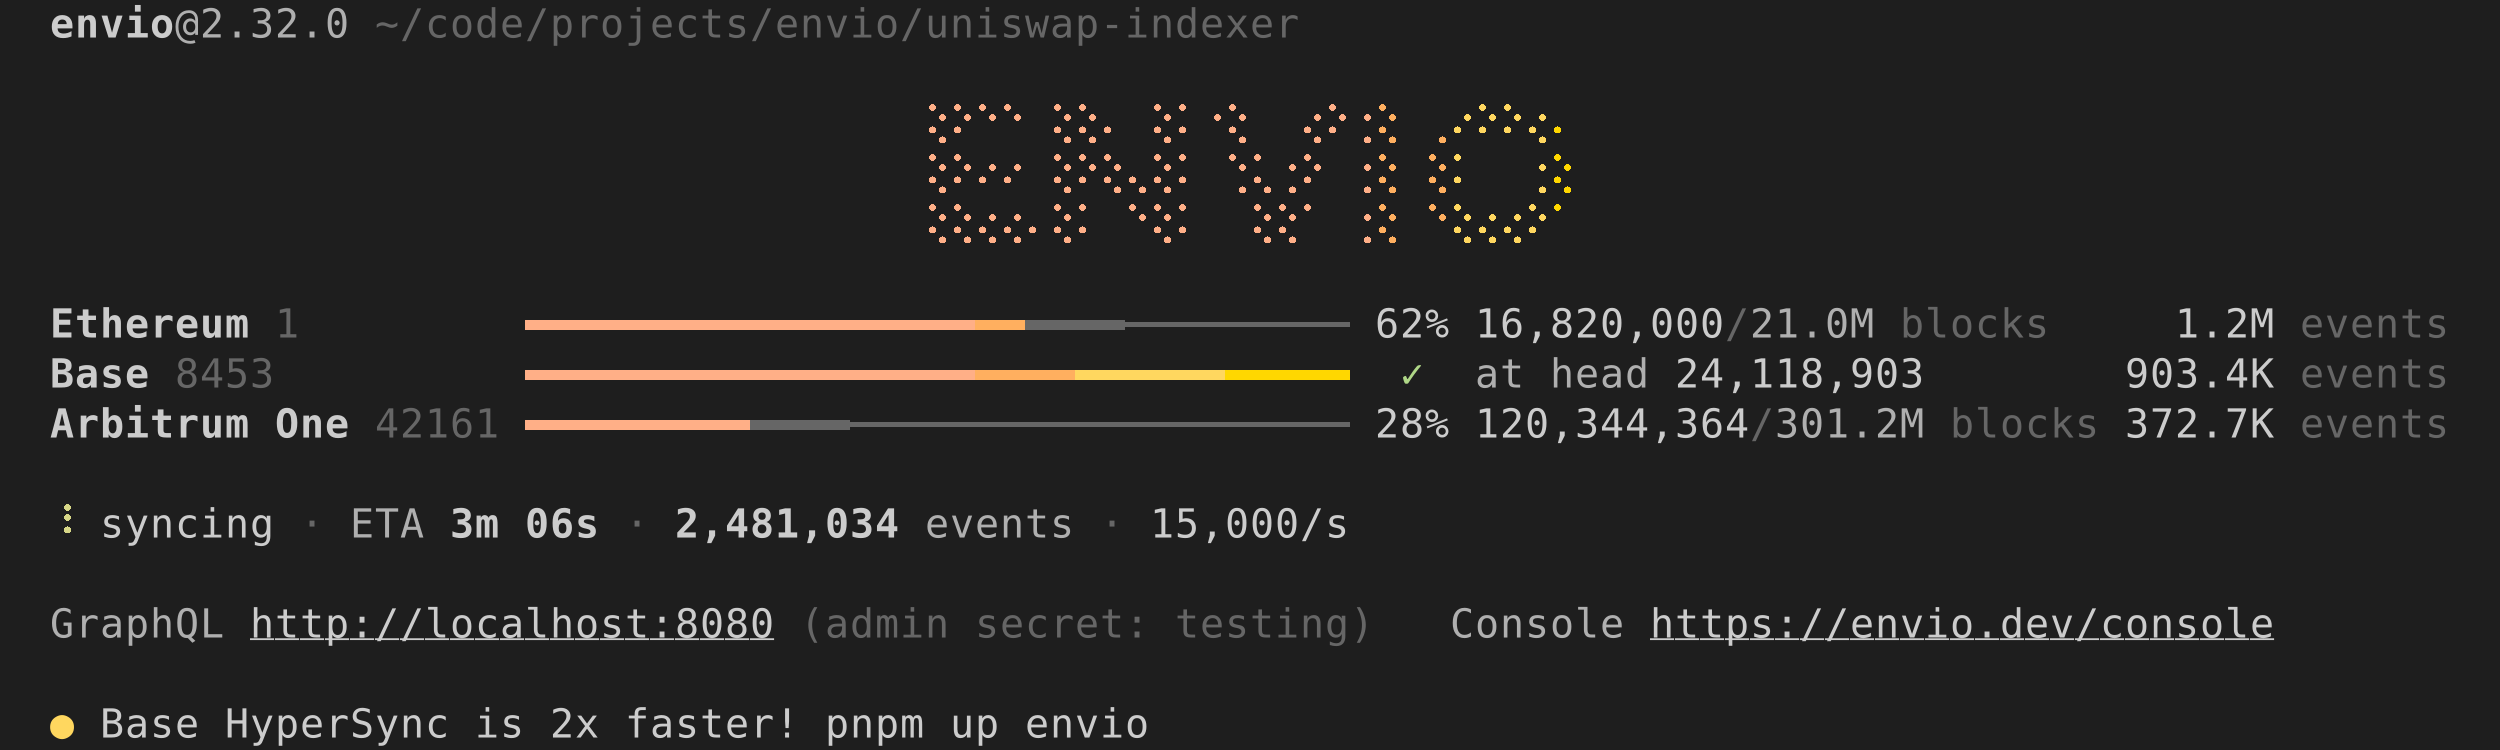
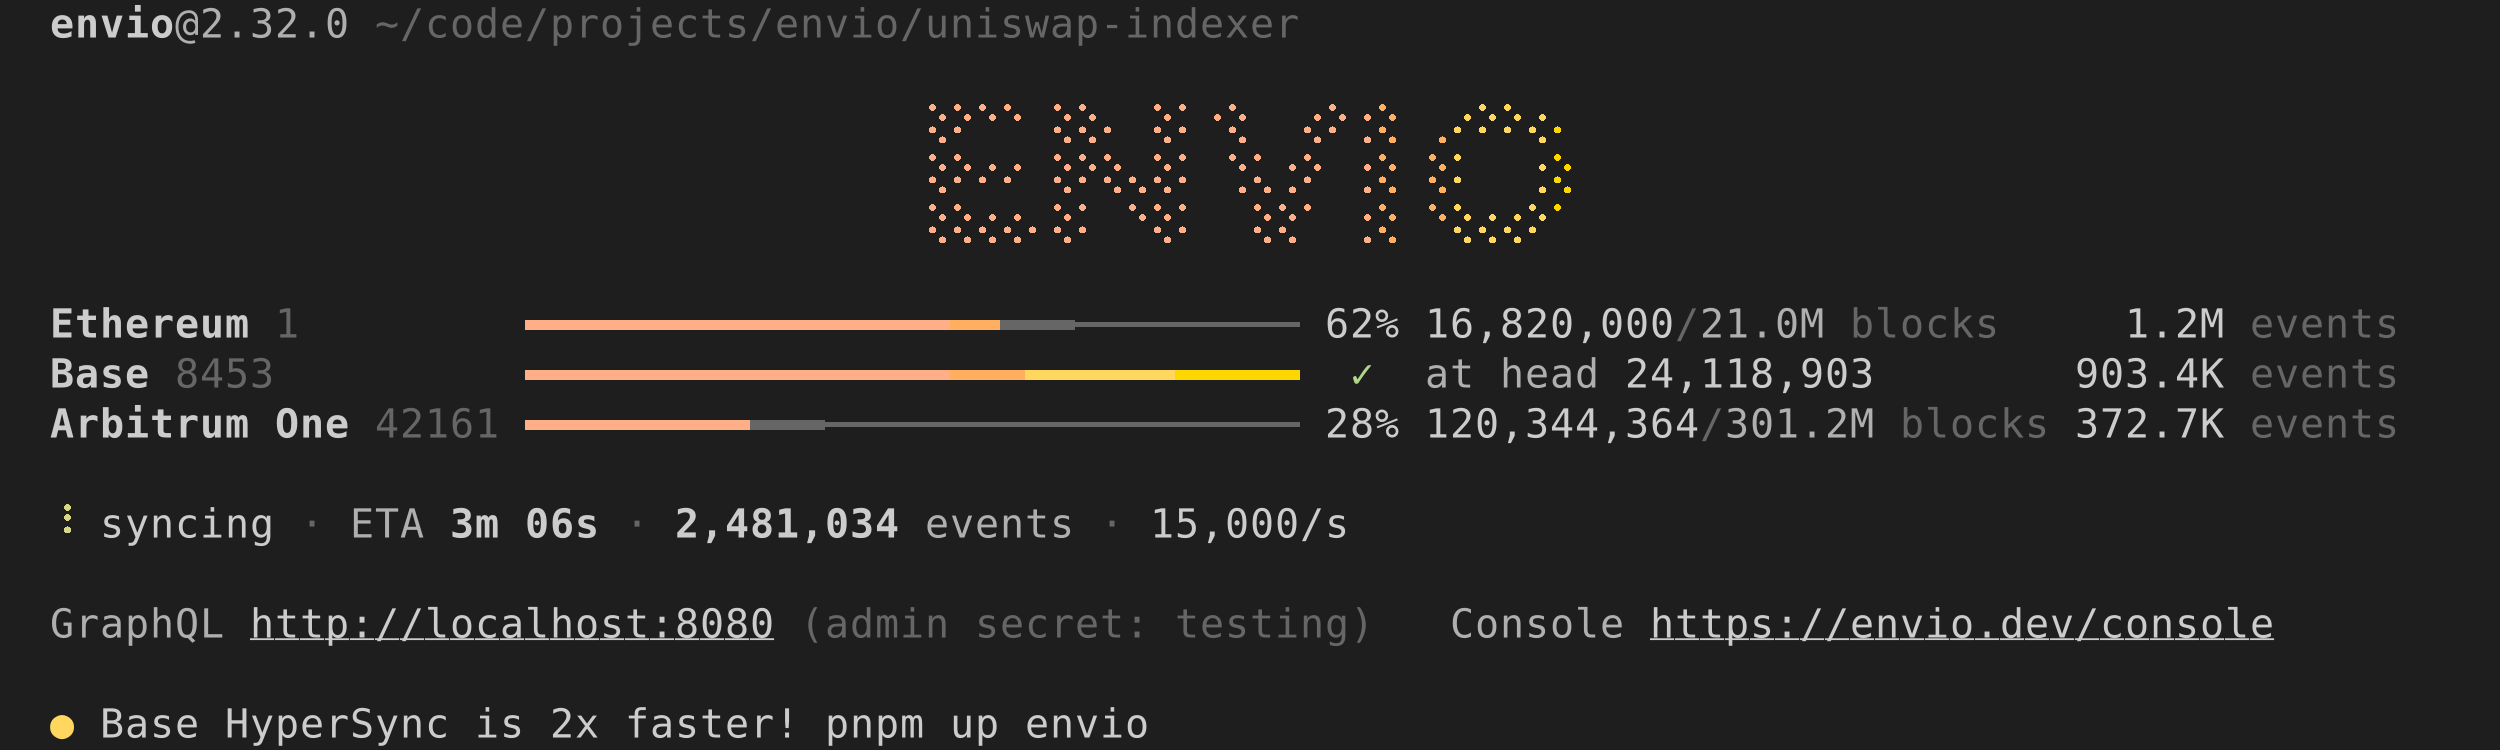
<svg xmlns="http://www.w3.org/2000/svg" width="1000" height="300" font-family="ui-monospace, Menlo, Consolas, monospace" font-size="16" xml:space="preserve" shape-rendering="crispEdges">
  <rect width="100%" height="100%" fill="#1e1e1e" />
  <text x="20" y="15" fill="#cccccc" font-weight="bold">e</text>
  <text x="30" y="15" fill="#cccccc" font-weight="bold">n</text>
  <text x="40" y="15" fill="#cccccc" font-weight="bold">v</text>
  <text x="50" y="15" fill="#cccccc" font-weight="bold">i</text>
  <text x="60" y="15" fill="#cccccc" font-weight="bold">o</text>
  <text x="70" y="15" fill="#afafaf">@</text>
  <text x="80" y="15" fill="#afafaf">2</text>
  <text x="90" y="15" fill="#afafaf">.</text>
  <text x="100" y="15" fill="#afafaf">3</text>
  <text x="110" y="15" fill="#afafaf">2</text>
  <text x="120" y="15" fill="#afafaf">.</text>
  <text x="130" y="15" fill="#afafaf">0</text>
  <text x="150" y="15" fill="#666666">~</text>
  <text x="160" y="15" fill="#666666">/</text>
  <text x="170" y="15" fill="#666666">c</text>
  <text x="180" y="15" fill="#666666">o</text>
  <text x="190" y="15" fill="#666666">d</text>
  <text x="200" y="15" fill="#666666">e</text>
  <text x="210" y="15" fill="#666666">/</text>
  <text x="220" y="15" fill="#666666">p</text>
  <text x="230" y="15" fill="#666666">r</text>
  <text x="240" y="15" fill="#666666">o</text>
  <text x="250" y="15" fill="#666666">j</text>
  <text x="260" y="15" fill="#666666">e</text>
  <text x="270" y="15" fill="#666666">c</text>
  <text x="280" y="15" fill="#666666">t</text>
  <text x="290" y="15" fill="#666666">s</text>
  <text x="300" y="15" fill="#666666">/</text>
  <text x="310" y="15" fill="#666666">e</text>
  <text x="320" y="15" fill="#666666">n</text>
  <text x="330" y="15" fill="#666666">v</text>
  <text x="340" y="15" fill="#666666">i</text>
  <text x="350" y="15" fill="#666666">o</text>
  <text x="360" y="15" fill="#666666">/</text>
  <text x="370" y="15" fill="#666666">u</text>
  <text x="380" y="15" fill="#666666">n</text>
  <text x="390" y="15" fill="#666666">i</text>
  <text x="400" y="15" fill="#666666">s</text>
  <text x="410" y="15" fill="#666666">w</text>
  <text x="420" y="15" fill="#666666">a</text>
  <text x="430" y="15" fill="#666666">p</text>
  <text x="440" y="15" fill="#666666">-</text>
  <text x="450" y="15" fill="#666666">i</text>
  <text x="460" y="15" fill="#666666">n</text>
  <text x="470" y="15" fill="#666666">d</text>
  <text x="480" y="15" fill="#666666">e</text>
  <text x="490" y="15" fill="#666666">x</text>
  <text x="500" y="15" fill="#666666">e</text>
  <text x="510" y="15" fill="#666666">r</text>
  <circle cx="373" cy="43" r="1.4" fill="#ffaf87" />
  <circle cx="377" cy="47" r="1.4" fill="#ffaf87" />
  <circle cx="373" cy="52" r="1.4" fill="#ffaf87" />
  <circle cx="377" cy="56" r="1.4" fill="#ffaf87" />
  <circle cx="383" cy="43" r="1.4" fill="#ffaf87" />
  <circle cx="387" cy="47" r="1.4" fill="#ffaf87" />
  <circle cx="383" cy="52" r="1.4" fill="#ffaf87" />
  <circle cx="393" cy="43" r="1.4" fill="#ffaf87" />
  <circle cx="397" cy="47" r="1.4" fill="#ffaf87" />
  <circle cx="403" cy="43" r="1.4" fill="#ffaf87" />
  <circle cx="407" cy="47" r="1.4" fill="#ffaf87" />
  <circle cx="423" cy="43" r="1.4" fill="#ffaf87" />
  <circle cx="427" cy="47" r="1.4" fill="#ffaf87" />
  <circle cx="423" cy="52" r="1.4" fill="#ffaf87" />
  <circle cx="427" cy="56" r="1.4" fill="#ffaf87" />
  <circle cx="433" cy="43" r="1.4" fill="#ffaf87" />
  <circle cx="437" cy="47" r="1.4" fill="#ffaf87" />
  <circle cx="433" cy="52" r="1.4" fill="#ffaf87" />
  <circle cx="437" cy="56" r="1.4" fill="#ffaf87" />
  <circle cx="443" cy="52" r="1.4" fill="#ffaf87" />
  <circle cx="463" cy="43" r="1.4" fill="#ffaf87" />
  <circle cx="467" cy="47" r="1.4" fill="#ffaf87" />
  <circle cx="463" cy="52" r="1.4" fill="#ffaf87" />
  <circle cx="467" cy="56" r="1.4" fill="#ffaf87" />
  <circle cx="473" cy="43" r="1.4" fill="#ffaf87" />
  <circle cx="473" cy="52" r="1.4" fill="#ffaf87" />
  <circle cx="487" cy="47" r="1.4" fill="#ffaf87" />
  <circle cx="493" cy="43" r="1.4" fill="#ffaf87" />
  <circle cx="497" cy="47" r="1.4" fill="#ffaf87" />
  <circle cx="493" cy="52" r="1.4" fill="#ffaf87" />
  <circle cx="497" cy="56" r="1.4" fill="#ffaf87" />
  <circle cx="527" cy="47" r="1.4" fill="#ffaf87" />
  <circle cx="523" cy="52" r="1.4" fill="#ffaf87" />
  <circle cx="527" cy="56" r="1.4" fill="#ffaf87" />
  <circle cx="533" cy="43" r="1.4" fill="#ffaf87" />
  <circle cx="537" cy="47" r="1.4" fill="#ffaf87" />
  <circle cx="533" cy="52" r="1.4" fill="#ffaf87" />
  <circle cx="547" cy="47" r="1.4" fill="#ffaf87" />
  <circle cx="547" cy="56" r="1.4" fill="#ffaf87" />
  <circle cx="553" cy="43" r="1.4" fill="#ffaf5f" />
  <circle cx="557" cy="47" r="1.4" fill="#ffaf5f" />
  <circle cx="553" cy="52" r="1.4" fill="#ffaf5f" />
  <circle cx="557" cy="56" r="1.4" fill="#ffaf5f" />
  <circle cx="577" cy="56" r="1.4" fill="#ffaf5f" />
  <circle cx="587" cy="47" r="1.4" fill="#ffd75f" />
  <circle cx="583" cy="52" r="1.4" fill="#ffd75f" />
  <circle cx="593" cy="43" r="1.4" fill="#ffd75f" />
  <circle cx="597" cy="47" r="1.4" fill="#ffd75f" />
  <circle cx="593" cy="52" r="1.4" fill="#ffd75f" />
  <circle cx="603" cy="43" r="1.4" fill="#ffd75f" />
  <circle cx="607" cy="47" r="1.4" fill="#ffd75f" />
  <circle cx="603" cy="52" r="1.4" fill="#ffd75f" />
  <circle cx="617" cy="47" r="1.4" fill="#ffd75f" />
  <circle cx="613" cy="52" r="1.4" fill="#ffd75f" />
  <circle cx="617" cy="56" r="1.4" fill="#ffd75f" />
  <circle cx="623" cy="52" r="1.4" fill="#ffd700" />
  <circle cx="373" cy="63" r="1.4" fill="#ffaf87" />
  <circle cx="377" cy="67" r="1.4" fill="#ffaf87" />
  <circle cx="373" cy="72" r="1.4" fill="#ffaf87" />
  <circle cx="377" cy="76" r="1.4" fill="#ffaf87" />
  <circle cx="383" cy="63" r="1.4" fill="#ffaf87" />
  <circle cx="387" cy="67" r="1.4" fill="#ffaf87" />
  <circle cx="383" cy="72" r="1.4" fill="#ffaf87" />
  <circle cx="397" cy="67" r="1.4" fill="#ffaf87" />
  <circle cx="393" cy="72" r="1.4" fill="#ffaf87" />
  <circle cx="407" cy="67" r="1.4" fill="#ffaf87" />
  <circle cx="403" cy="72" r="1.4" fill="#ffaf87" />
  <circle cx="423" cy="63" r="1.4" fill="#ffaf87" />
  <circle cx="427" cy="67" r="1.4" fill="#ffaf87" />
  <circle cx="423" cy="72" r="1.4" fill="#ffaf87" />
  <circle cx="427" cy="76" r="1.4" fill="#ffaf87" />
  <circle cx="433" cy="63" r="1.4" fill="#ffaf87" />
  <circle cx="437" cy="67" r="1.4" fill="#ffaf87" />
  <circle cx="433" cy="72" r="1.4" fill="#ffaf87" />
  <circle cx="443" cy="63" r="1.4" fill="#ffaf87" />
  <circle cx="447" cy="67" r="1.4" fill="#ffaf87" />
  <circle cx="443" cy="72" r="1.4" fill="#ffaf87" />
  <circle cx="447" cy="76" r="1.4" fill="#ffaf87" />
  <circle cx="453" cy="72" r="1.4" fill="#ffaf87" />
  <circle cx="457" cy="76" r="1.4" fill="#ffaf87" />
  <circle cx="463" cy="63" r="1.4" fill="#ffaf87" />
  <circle cx="467" cy="67" r="1.4" fill="#ffaf87" />
  <circle cx="463" cy="72" r="1.4" fill="#ffaf87" />
  <circle cx="467" cy="76" r="1.4" fill="#ffaf87" />
  <circle cx="473" cy="63" r="1.4" fill="#ffaf87" />
  <circle cx="473" cy="72" r="1.4" fill="#ffaf87" />
  <circle cx="493" cy="63" r="1.4" fill="#ffaf87" />
  <circle cx="497" cy="67" r="1.4" fill="#ffaf87" />
  <circle cx="497" cy="76" r="1.4" fill="#ffaf87" />
  <circle cx="503" cy="63" r="1.4" fill="#ffaf87" />
  <circle cx="503" cy="72" r="1.4" fill="#ffaf87" />
  <circle cx="507" cy="76" r="1.4" fill="#ffaf87" />
  <circle cx="517" cy="67" r="1.4" fill="#ffaf87" />
  <circle cx="517" cy="76" r="1.4" fill="#ffaf87" />
  <circle cx="523" cy="63" r="1.4" fill="#ffaf87" />
  <circle cx="527" cy="67" r="1.4" fill="#ffaf87" />
  <circle cx="523" cy="72" r="1.4" fill="#ffaf87" />
  <circle cx="547" cy="67" r="1.4" fill="#ffaf87" />
  <circle cx="547" cy="76" r="1.4" fill="#ffaf87" />
  <circle cx="553" cy="63" r="1.4" fill="#ffaf5f" />
  <circle cx="557" cy="67" r="1.4" fill="#ffaf5f" />
  <circle cx="553" cy="72" r="1.4" fill="#ffaf5f" />
  <circle cx="557" cy="76" r="1.4" fill="#ffaf5f" />
  <circle cx="573" cy="63" r="1.4" fill="#ffaf5f" />
  <circle cx="577" cy="67" r="1.4" fill="#ffaf5f" />
  <circle cx="573" cy="72" r="1.4" fill="#ffaf5f" />
  <circle cx="577" cy="76" r="1.4" fill="#ffaf5f" />
  <circle cx="583" cy="63" r="1.4" fill="#ffd75f" />
  <circle cx="583" cy="72" r="1.4" fill="#ffd75f" />
  <circle cx="617" cy="67" r="1.4" fill="#ffd75f" />
  <circle cx="617" cy="76" r="1.4" fill="#ffd75f" />
  <circle cx="623" cy="63" r="1.4" fill="#ffd700" />
  <circle cx="627" cy="67" r="1.4" fill="#ffd700" />
  <circle cx="623" cy="72" r="1.4" fill="#ffd700" />
  <circle cx="627" cy="76" r="1.4" fill="#ffd700" />
  <circle cx="373" cy="83" r="1.4" fill="#ffaf87" />
  <circle cx="377" cy="87" r="1.4" fill="#ffaf87" />
  <circle cx="373" cy="92" r="1.4" fill="#ffaf87" />
  <circle cx="377" cy="96" r="1.4" fill="#ffaf87" />
  <circle cx="383" cy="83" r="1.4" fill="#ffaf87" />
  <circle cx="387" cy="87" r="1.4" fill="#ffaf87" />
  <circle cx="383" cy="92" r="1.4" fill="#ffaf87" />
  <circle cx="387" cy="96" r="1.4" fill="#ffaf87" />
  <circle cx="397" cy="87" r="1.4" fill="#ffaf87" />
  <circle cx="393" cy="92" r="1.4" fill="#ffaf87" />
  <circle cx="397" cy="96" r="1.4" fill="#ffaf87" />
  <circle cx="407" cy="87" r="1.4" fill="#ffaf87" />
  <circle cx="403" cy="92" r="1.4" fill="#ffaf87" />
  <circle cx="407" cy="96" r="1.4" fill="#ffaf87" />
  <circle cx="413" cy="92" r="1.4" fill="#ffaf87" />
  <circle cx="423" cy="83" r="1.4" fill="#ffaf87" />
  <circle cx="427" cy="87" r="1.4" fill="#ffaf87" />
  <circle cx="423" cy="92" r="1.4" fill="#ffaf87" />
  <circle cx="427" cy="96" r="1.4" fill="#ffaf87" />
  <circle cx="433" cy="83" r="1.4" fill="#ffaf87" />
  <circle cx="433" cy="92" r="1.4" fill="#ffaf87" />
  <circle cx="453" cy="83" r="1.4" fill="#ffaf87" />
  <circle cx="457" cy="87" r="1.4" fill="#ffaf87" />
  <circle cx="463" cy="83" r="1.4" fill="#ffaf87" />
  <circle cx="467" cy="87" r="1.4" fill="#ffaf87" />
  <circle cx="463" cy="92" r="1.4" fill="#ffaf87" />
  <circle cx="467" cy="96" r="1.4" fill="#ffaf87" />
  <circle cx="473" cy="83" r="1.4" fill="#ffaf87" />
  <circle cx="473" cy="92" r="1.4" fill="#ffaf87" />
  <circle cx="503" cy="83" r="1.4" fill="#ffaf87" />
  <circle cx="507" cy="87" r="1.4" fill="#ffaf87" />
  <circle cx="503" cy="92" r="1.4" fill="#ffaf87" />
  <circle cx="507" cy="96" r="1.4" fill="#ffaf87" />
  <circle cx="513" cy="83" r="1.4" fill="#ffaf87" />
  <circle cx="517" cy="87" r="1.4" fill="#ffaf87" />
  <circle cx="513" cy="92" r="1.4" fill="#ffaf87" />
  <circle cx="517" cy="96" r="1.4" fill="#ffaf87" />
  <circle cx="523" cy="83" r="1.4" fill="#ffaf87" />
  <circle cx="547" cy="87" r="1.4" fill="#ffaf87" />
  <circle cx="547" cy="96" r="1.4" fill="#ffaf87" />
  <circle cx="553" cy="83" r="1.4" fill="#ffaf5f" />
  <circle cx="557" cy="87" r="1.4" fill="#ffaf5f" />
  <circle cx="553" cy="92" r="1.4" fill="#ffaf5f" />
  <circle cx="557" cy="96" r="1.4" fill="#ffaf5f" />
  <circle cx="573" cy="83" r="1.4" fill="#ffaf5f" />
  <circle cx="577" cy="87" r="1.4" fill="#ffaf5f" />
  <circle cx="583" cy="83" r="1.4" fill="#ffd75f" />
  <circle cx="587" cy="87" r="1.4" fill="#ffd75f" />
  <circle cx="583" cy="92" r="1.4" fill="#ffd75f" />
  <circle cx="587" cy="96" r="1.4" fill="#ffd75f" />
  <circle cx="597" cy="87" r="1.4" fill="#ffd75f" />
  <circle cx="593" cy="92" r="1.4" fill="#ffd75f" />
  <circle cx="597" cy="96" r="1.4" fill="#ffd75f" />
  <circle cx="607" cy="87" r="1.4" fill="#ffd75f" />
  <circle cx="603" cy="92" r="1.4" fill="#ffd75f" />
  <circle cx="607" cy="96" r="1.4" fill="#ffd75f" />
  <circle cx="613" cy="83" r="1.4" fill="#ffd75f" />
  <circle cx="617" cy="87" r="1.4" fill="#ffd75f" />
  <circle cx="613" cy="92" r="1.4" fill="#ffd75f" />
  <circle cx="623" cy="83" r="1.4" fill="#ffd700" />
  <text x="20" y="135" fill="#cccccc" font-weight="bold">E</text>
  <text x="30" y="135" fill="#cccccc" font-weight="bold">t</text>
  <text x="40" y="135" fill="#cccccc" font-weight="bold">h</text>
  <text x="50" y="135" fill="#cccccc" font-weight="bold">e</text>
  <text x="60" y="135" fill="#cccccc" font-weight="bold">r</text>
  <text x="70" y="135" fill="#cccccc" font-weight="bold">e</text>
  <text x="80" y="135" fill="#cccccc" font-weight="bold">u</text>
  <text x="90" y="135" fill="#cccccc" font-weight="bold">m</text>
  <text x="110" y="135" fill="#666666">1</text>
  <rect x="210" y="128" width="10" height="4" fill="#ffaf87" />
  <rect x="220" y="128" width="10" height="4" fill="#ffaf87" />
  <rect x="230" y="128" width="10" height="4" fill="#ffaf87" />
  <rect x="240" y="128" width="10" height="4" fill="#ffaf87" />
  <rect x="250" y="128" width="10" height="4" fill="#ffaf87" />
  <rect x="260" y="128" width="10" height="4" fill="#ffaf87" />
  <rect x="270" y="128" width="10" height="4" fill="#ffaf87" />
  <rect x="280" y="128" width="10" height="4" fill="#ffaf87" />
  <rect x="290" y="128" width="10" height="4" fill="#ffaf87" />
  <rect x="300" y="128" width="10" height="4" fill="#ffaf87" />
  <rect x="310" y="128" width="10" height="4" fill="#ffaf87" />
  <rect x="320" y="128" width="10" height="4" fill="#ffaf87" />
  <rect x="330" y="128" width="10" height="4" fill="#ffaf87" />
  <rect x="340" y="128" width="10" height="4" fill="#ffaf87" />
  <rect x="350" y="128" width="10" height="4" fill="#ffaf87" />
  <rect x="360" y="128" width="10" height="4" fill="#ffaf87" />
  <rect x="370" y="128" width="10" height="4" fill="#ffaf87" />
-   <rect x="380" y="128" width="10" height="4" fill="#ffaf87" />
+   <rect x="380" y="128" width="10" height="4" fill="#ffaf5f" />
  <rect x="390" y="128" width="10" height="4" fill="#ffaf5f" />
-   <rect x="400" y="128" width="10" height="4" fill="#ffaf5f" />
+   <rect x="400" y="128" width="10" height="4" fill="#666666" />
  <rect x="410" y="128" width="10" height="4" fill="#666666" />
  <rect x="420" y="128" width="10" height="4" fill="#666666" />
-   <rect x="430" y="128" width="10" height="4" fill="#666666" />
-   <rect x="440" y="128" width="10" height="4" fill="#666666" />
+   <rect x="430" y="129" width="10" height="2" fill="#666666" />
+   <rect x="440" y="129" width="10" height="2" fill="#666666" />
  <rect x="450" y="129" width="10" height="2" fill="#666666" />
  <rect x="460" y="129" width="10" height="2" fill="#666666" />
  <rect x="470" y="129" width="10" height="2" fill="#666666" />
  <rect x="480" y="129" width="10" height="2" fill="#666666" />
  <rect x="490" y="129" width="10" height="2" fill="#666666" />
  <rect x="500" y="129" width="10" height="2" fill="#666666" />
  <rect x="510" y="129" width="10" height="2" fill="#666666" />
-   <rect x="520" y="129" width="10" height="2" fill="#666666" />
-   <rect x="530" y="129" width="10" height="2" fill="#666666" />
-   <text x="550" y="135" fill="#cccccc">6</text>
-   <text x="560" y="135" fill="#cccccc">2</text>
-   <text x="570" y="135" fill="#cccccc">%</text>
-   <text x="590" y="135" fill="#cccccc">1</text>
-   <text x="600" y="135" fill="#cccccc">6</text>
-   <text x="610" y="135" fill="#cccccc">,</text>
-   <text x="620" y="135" fill="#cccccc">8</text>
-   <text x="630" y="135" fill="#cccccc">2</text>
+   <text x="530" y="135" fill="#cccccc">6</text>
+   <text x="540" y="135" fill="#cccccc">2</text>
+   <text x="550" y="135" fill="#cccccc">%</text>
+   <text x="570" y="135" fill="#cccccc">1</text>
+   <text x="580" y="135" fill="#cccccc">6</text>
+   <text x="590" y="135" fill="#cccccc">,</text>
+   <text x="600" y="135" fill="#cccccc">8</text>
+   <text x="610" y="135" fill="#cccccc">2</text>
+   <text x="620" y="135" fill="#cccccc">0</text>
+   <text x="630" y="135" fill="#cccccc">,</text>
  <text x="640" y="135" fill="#cccccc">0</text>
-   <text x="650" y="135" fill="#cccccc">,</text>
+   <text x="650" y="135" fill="#cccccc">0</text>
  <text x="660" y="135" fill="#cccccc">0</text>
-   <text x="670" y="135" fill="#cccccc">0</text>
-   <text x="680" y="135" fill="#cccccc">0</text>
-   <text x="690" y="135" fill="#666666">/</text>
-   <text x="700" y="135" fill="#afafaf">2</text>
-   <text x="710" y="135" fill="#afafaf">1</text>
-   <text x="720" y="135" fill="#afafaf">.</text>
-   <text x="730" y="135" fill="#afafaf">0</text>
-   <text x="740" y="135" fill="#afafaf">M</text>
-   <text x="760" y="135" fill="#666666">b</text>
-   <text x="770" y="135" fill="#666666">l</text>
-   <text x="780" y="135" fill="#666666">o</text>
-   <text x="790" y="135" fill="#666666">c</text>
-   <text x="800" y="135" fill="#666666">k</text>
-   <text x="810" y="135" fill="#666666">s</text>
-   <text x="870" y="135" fill="#cccccc">1</text>
-   <text x="880" y="135" fill="#cccccc">.</text>
-   <text x="890" y="135" fill="#cccccc">2</text>
-   <text x="900" y="135" fill="#cccccc">M</text>
+   <text x="670" y="135" fill="#666666">/</text>
+   <text x="680" y="135" fill="#afafaf">2</text>
+   <text x="690" y="135" fill="#afafaf">1</text>
+   <text x="700" y="135" fill="#afafaf">.</text>
+   <text x="710" y="135" fill="#afafaf">0</text>
+   <text x="720" y="135" fill="#afafaf">M</text>
+   <text x="740" y="135" fill="#666666">b</text>
+   <text x="750" y="135" fill="#666666">l</text>
+   <text x="760" y="135" fill="#666666">o</text>
+   <text x="770" y="135" fill="#666666">c</text>
+   <text x="780" y="135" fill="#666666">k</text>
+   <text x="790" y="135" fill="#666666">s</text>
+   <text x="850" y="135" fill="#cccccc">1</text>
+   <text x="860" y="135" fill="#cccccc">.</text>
+   <text x="870" y="135" fill="#cccccc">2</text>
+   <text x="880" y="135" fill="#cccccc">M</text>
+   <text x="900" y="135" fill="#666666">e</text>
+   <text x="910" y="135" fill="#666666">v</text>
  <text x="920" y="135" fill="#666666">e</text>
-   <text x="930" y="135" fill="#666666">v</text>
-   <text x="940" y="135" fill="#666666">e</text>
-   <text x="950" y="135" fill="#666666">n</text>
-   <text x="960" y="135" fill="#666666">t</text>
-   <text x="970" y="135" fill="#666666">s</text>
+   <text x="930" y="135" fill="#666666">n</text>
+   <text x="940" y="135" fill="#666666">t</text>
+   <text x="950" y="135" fill="#666666">s</text>
  <text x="20" y="155" fill="#cccccc" font-weight="bold">B</text>
  <text x="30" y="155" fill="#cccccc" font-weight="bold">a</text>
  <text x="40" y="155" fill="#cccccc" font-weight="bold">s</text>
  <text x="50" y="155" fill="#cccccc" font-weight="bold">e</text>
  <text x="70" y="155" fill="#666666">8</text>
  <text x="80" y="155" fill="#666666">4</text>
  <text x="90" y="155" fill="#666666">5</text>
  <text x="100" y="155" fill="#666666">3</text>
  <rect x="210" y="148" width="10" height="4" fill="#ffaf87" />
  <rect x="220" y="148" width="10" height="4" fill="#ffaf87" />
  <rect x="230" y="148" width="10" height="4" fill="#ffaf87" />
  <rect x="240" y="148" width="10" height="4" fill="#ffaf87" />
  <rect x="250" y="148" width="10" height="4" fill="#ffaf87" />
  <rect x="260" y="148" width="10" height="4" fill="#ffaf87" />
  <rect x="270" y="148" width="10" height="4" fill="#ffaf87" />
  <rect x="280" y="148" width="10" height="4" fill="#ffaf87" />
  <rect x="290" y="148" width="10" height="4" fill="#ffaf87" />
  <rect x="300" y="148" width="10" height="4" fill="#ffaf87" />
  <rect x="310" y="148" width="10" height="4" fill="#ffaf87" />
  <rect x="320" y="148" width="10" height="4" fill="#ffaf87" />
  <rect x="330" y="148" width="10" height="4" fill="#ffaf87" />
  <rect x="340" y="148" width="10" height="4" fill="#ffaf87" />
  <rect x="350" y="148" width="10" height="4" fill="#ffaf87" />
  <rect x="360" y="148" width="10" height="4" fill="#ffaf87" />
  <rect x="370" y="148" width="10" height="4" fill="#ffaf87" />
-   <rect x="380" y="148" width="10" height="4" fill="#ffaf87" />
+   <rect x="380" y="148" width="10" height="4" fill="#ffaf5f" />
  <rect x="390" y="148" width="10" height="4" fill="#ffaf5f" />
  <rect x="400" y="148" width="10" height="4" fill="#ffaf5f" />
-   <rect x="410" y="148" width="10" height="4" fill="#ffaf5f" />
-   <rect x="420" y="148" width="10" height="4" fill="#ffaf5f" />
+   <rect x="410" y="148" width="10" height="4" fill="#ffd75f" />
+   <rect x="420" y="148" width="10" height="4" fill="#ffd75f" />
  <rect x="430" y="148" width="10" height="4" fill="#ffd75f" />
  <rect x="440" y="148" width="10" height="4" fill="#ffd75f" />
  <rect x="450" y="148" width="10" height="4" fill="#ffd75f" />
  <rect x="460" y="148" width="10" height="4" fill="#ffd75f" />
-   <rect x="470" y="148" width="10" height="4" fill="#ffd75f" />
-   <rect x="480" y="148" width="10" height="4" fill="#ffd75f" />
+   <rect x="470" y="148" width="10" height="4" fill="#ffd700" />
+   <rect x="480" y="148" width="10" height="4" fill="#ffd700" />
  <rect x="490" y="148" width="10" height="4" fill="#ffd700" />
  <rect x="500" y="148" width="10" height="4" fill="#ffd700" />
  <rect x="510" y="148" width="10" height="4" fill="#ffd700" />
-   <rect x="520" y="148" width="10" height="4" fill="#ffd700" />
-   <rect x="530" y="148" width="10" height="4" fill="#ffd700" />
-   <text x="560" y="155" fill="#afd787">✓</text>
-   <text x="590" y="155" fill="#afafaf">a</text>
-   <text x="600" y="155" fill="#afafaf">t</text>
-   <text x="620" y="155" fill="#afafaf">h</text>
-   <text x="630" y="155" fill="#afafaf">e</text>
-   <text x="640" y="155" fill="#afafaf">a</text>
-   <text x="650" y="155" fill="#afafaf">d</text>
-   <text x="670" y="155" fill="#cccccc">2</text>
-   <text x="680" y="155" fill="#cccccc">4</text>
-   <text x="690" y="155" fill="#cccccc">,</text>
-   <text x="700" y="155" fill="#cccccc">1</text>
-   <text x="710" y="155" fill="#cccccc">1</text>
-   <text x="720" y="155" fill="#cccccc">8</text>
-   <text x="730" y="155" fill="#cccccc">,</text>
-   <text x="740" y="155" fill="#cccccc">9</text>
-   <text x="750" y="155" fill="#cccccc">0</text>
-   <text x="760" y="155" fill="#cccccc">3</text>
-   <text x="850" y="155" fill="#cccccc">9</text>
-   <text x="860" y="155" fill="#cccccc">0</text>
-   <text x="870" y="155" fill="#cccccc">3</text>
-   <text x="880" y="155" fill="#cccccc">.</text>
-   <text x="890" y="155" fill="#cccccc">4</text>
-   <text x="900" y="155" fill="#cccccc">K</text>
+   <text x="540" y="155" fill="#afd787">✓</text>
+   <text x="570" y="155" fill="#afafaf">a</text>
+   <text x="580" y="155" fill="#afafaf">t</text>
+   <text x="600" y="155" fill="#afafaf">h</text>
+   <text x="610" y="155" fill="#afafaf">e</text>
+   <text x="620" y="155" fill="#afafaf">a</text>
+   <text x="630" y="155" fill="#afafaf">d</text>
+   <text x="650" y="155" fill="#cccccc">2</text>
+   <text x="660" y="155" fill="#cccccc">4</text>
+   <text x="670" y="155" fill="#cccccc">,</text>
+   <text x="680" y="155" fill="#cccccc">1</text>
+   <text x="690" y="155" fill="#cccccc">1</text>
+   <text x="700" y="155" fill="#cccccc">8</text>
+   <text x="710" y="155" fill="#cccccc">,</text>
+   <text x="720" y="155" fill="#cccccc">9</text>
+   <text x="730" y="155" fill="#cccccc">0</text>
+   <text x="740" y="155" fill="#cccccc">3</text>
+   <text x="830" y="155" fill="#cccccc">9</text>
+   <text x="840" y="155" fill="#cccccc">0</text>
+   <text x="850" y="155" fill="#cccccc">3</text>
+   <text x="860" y="155" fill="#cccccc">.</text>
+   <text x="870" y="155" fill="#cccccc">4</text>
+   <text x="880" y="155" fill="#cccccc">K</text>
+   <text x="900" y="155" fill="#666666">e</text>
+   <text x="910" y="155" fill="#666666">v</text>
  <text x="920" y="155" fill="#666666">e</text>
-   <text x="930" y="155" fill="#666666">v</text>
-   <text x="940" y="155" fill="#666666">e</text>
-   <text x="950" y="155" fill="#666666">n</text>
-   <text x="960" y="155" fill="#666666">t</text>
-   <text x="970" y="155" fill="#666666">s</text>
+   <text x="930" y="155" fill="#666666">n</text>
+   <text x="940" y="155" fill="#666666">t</text>
+   <text x="950" y="155" fill="#666666">s</text>
  <text x="20" y="175" fill="#cccccc" font-weight="bold">A</text>
  <text x="30" y="175" fill="#cccccc" font-weight="bold">r</text>
  <text x="40" y="175" fill="#cccccc" font-weight="bold">b</text>
  <text x="50" y="175" fill="#cccccc" font-weight="bold">i</text>
  <text x="60" y="175" fill="#cccccc" font-weight="bold">t</text>
  <text x="70" y="175" fill="#cccccc" font-weight="bold">r</text>
  <text x="80" y="175" fill="#cccccc" font-weight="bold">u</text>
  <text x="90" y="175" fill="#cccccc" font-weight="bold">m</text>
  <text x="110" y="175" fill="#cccccc" font-weight="bold">O</text>
  <text x="120" y="175" fill="#cccccc" font-weight="bold">n</text>
  <text x="130" y="175" fill="#cccccc" font-weight="bold">e</text>
  <text x="150" y="175" fill="#666666">4</text>
  <text x="160" y="175" fill="#666666">2</text>
  <text x="170" y="175" fill="#666666">1</text>
  <text x="180" y="175" fill="#666666">6</text>
  <text x="190" y="175" fill="#666666">1</text>
  <rect x="210" y="168" width="10" height="4" fill="#ffaf87" />
  <rect x="220" y="168" width="10" height="4" fill="#ffaf87" />
  <rect x="230" y="168" width="10" height="4" fill="#ffaf87" />
  <rect x="240" y="168" width="10" height="4" fill="#ffaf87" />
  <rect x="250" y="168" width="10" height="4" fill="#ffaf87" />
  <rect x="260" y="168" width="10" height="4" fill="#ffaf87" />
  <rect x="270" y="168" width="10" height="4" fill="#ffaf87" />
  <rect x="280" y="168" width="10" height="4" fill="#ffaf87" />
  <rect x="290" y="168" width="10" height="4" fill="#ffaf87" />
  <rect x="300" y="168" width="10" height="4" fill="#666666" />
  <rect x="310" y="168" width="10" height="4" fill="#666666" />
  <rect x="320" y="168" width="10" height="4" fill="#666666" />
-   <rect x="330" y="168" width="10" height="4" fill="#666666" />
+   <rect x="330" y="169" width="10" height="2" fill="#666666" />
  <rect x="340" y="169" width="10" height="2" fill="#666666" />
  <rect x="350" y="169" width="10" height="2" fill="#666666" />
  <rect x="360" y="169" width="10" height="2" fill="#666666" />
  <rect x="370" y="169" width="10" height="2" fill="#666666" />
  <rect x="380" y="169" width="10" height="2" fill="#666666" />
  <rect x="390" y="169" width="10" height="2" fill="#666666" />
  <rect x="400" y="169" width="10" height="2" fill="#666666" />
  <rect x="410" y="169" width="10" height="2" fill="#666666" />
  <rect x="420" y="169" width="10" height="2" fill="#666666" />
  <rect x="430" y="169" width="10" height="2" fill="#666666" />
  <rect x="440" y="169" width="10" height="2" fill="#666666" />
  <rect x="450" y="169" width="10" height="2" fill="#666666" />
  <rect x="460" y="169" width="10" height="2" fill="#666666" />
  <rect x="470" y="169" width="10" height="2" fill="#666666" />
  <rect x="480" y="169" width="10" height="2" fill="#666666" />
  <rect x="490" y="169" width="10" height="2" fill="#666666" />
  <rect x="500" y="169" width="10" height="2" fill="#666666" />
  <rect x="510" y="169" width="10" height="2" fill="#666666" />
-   <rect x="520" y="169" width="10" height="2" fill="#666666" />
-   <rect x="530" y="169" width="10" height="2" fill="#666666" />
-   <text x="550" y="175" fill="#cccccc">2</text>
-   <text x="560" y="175" fill="#cccccc">8</text>
-   <text x="570" y="175" fill="#cccccc">%</text>
-   <text x="590" y="175" fill="#cccccc">1</text>
-   <text x="600" y="175" fill="#cccccc">2</text>
-   <text x="610" y="175" fill="#cccccc">0</text>
-   <text x="620" y="175" fill="#cccccc">,</text>
-   <text x="630" y="175" fill="#cccccc">3</text>
-   <text x="640" y="175" fill="#cccccc">4</text>
-   <text x="650" y="175" fill="#cccccc">4</text>
-   <text x="660" y="175" fill="#cccccc">,</text>
-   <text x="670" y="175" fill="#cccccc">3</text>
-   <text x="680" y="175" fill="#cccccc">6</text>
-   <text x="690" y="175" fill="#cccccc">4</text>
-   <text x="700" y="175" fill="#666666">/</text>
-   <text x="710" y="175" fill="#afafaf">3</text>
-   <text x="720" y="175" fill="#afafaf">0</text>
-   <text x="730" y="175" fill="#afafaf">1</text>
-   <text x="740" y="175" fill="#afafaf">.</text>
-   <text x="750" y="175" fill="#afafaf">2</text>
-   <text x="760" y="175" fill="#afafaf">M</text>
-   <text x="780" y="175" fill="#666666">b</text>
-   <text x="790" y="175" fill="#666666">l</text>
-   <text x="800" y="175" fill="#666666">o</text>
-   <text x="810" y="175" fill="#666666">c</text>
-   <text x="820" y="175" fill="#666666">k</text>
-   <text x="830" y="175" fill="#666666">s</text>
-   <text x="850" y="175" fill="#cccccc">3</text>
-   <text x="860" y="175" fill="#cccccc">7</text>
-   <text x="870" y="175" fill="#cccccc">2</text>
-   <text x="880" y="175" fill="#cccccc">.</text>
-   <text x="890" y="175" fill="#cccccc">7</text>
-   <text x="900" y="175" fill="#cccccc">K</text>
+   <text x="530" y="175" fill="#cccccc">2</text>
+   <text x="540" y="175" fill="#cccccc">8</text>
+   <text x="550" y="175" fill="#cccccc">%</text>
+   <text x="570" y="175" fill="#cccccc">1</text>
+   <text x="580" y="175" fill="#cccccc">2</text>
+   <text x="590" y="175" fill="#cccccc">0</text>
+   <text x="600" y="175" fill="#cccccc">,</text>
+   <text x="610" y="175" fill="#cccccc">3</text>
+   <text x="620" y="175" fill="#cccccc">4</text>
+   <text x="630" y="175" fill="#cccccc">4</text>
+   <text x="640" y="175" fill="#cccccc">,</text>
+   <text x="650" y="175" fill="#cccccc">3</text>
+   <text x="660" y="175" fill="#cccccc">6</text>
+   <text x="670" y="175" fill="#cccccc">4</text>
+   <text x="680" y="175" fill="#666666">/</text>
+   <text x="690" y="175" fill="#afafaf">3</text>
+   <text x="700" y="175" fill="#afafaf">0</text>
+   <text x="710" y="175" fill="#afafaf">1</text>
+   <text x="720" y="175" fill="#afafaf">.</text>
+   <text x="730" y="175" fill="#afafaf">2</text>
+   <text x="740" y="175" fill="#afafaf">M</text>
+   <text x="760" y="175" fill="#666666">b</text>
+   <text x="770" y="175" fill="#666666">l</text>
+   <text x="780" y="175" fill="#666666">o</text>
+   <text x="790" y="175" fill="#666666">c</text>
+   <text x="800" y="175" fill="#666666">k</text>
+   <text x="810" y="175" fill="#666666">s</text>
+   <text x="830" y="175" fill="#cccccc">3</text>
+   <text x="840" y="175" fill="#cccccc">7</text>
+   <text x="850" y="175" fill="#cccccc">2</text>
+   <text x="860" y="175" fill="#cccccc">.</text>
+   <text x="870" y="175" fill="#cccccc">7</text>
+   <text x="880" y="175" fill="#cccccc">K</text>
+   <text x="900" y="175" fill="#666666">e</text>
+   <text x="910" y="175" fill="#666666">v</text>
  <text x="920" y="175" fill="#666666">e</text>
-   <text x="930" y="175" fill="#666666">v</text>
-   <text x="940" y="175" fill="#666666">e</text>
-   <text x="950" y="175" fill="#666666">n</text>
-   <text x="960" y="175" fill="#666666">t</text>
-   <text x="970" y="175" fill="#666666">s</text>
+   <text x="930" y="175" fill="#666666">n</text>
+   <text x="940" y="175" fill="#666666">t</text>
+   <text x="950" y="175" fill="#666666">s</text>
  <circle cx="27" cy="203" r="1.4" fill="#d7d787" />
  <circle cx="27" cy="207" r="1.4" fill="#d7d787" />
  <circle cx="27" cy="212" r="1.4" fill="#d7d787" />
  <text x="40" y="215" fill="#cccccc">s</text>
  <text x="50" y="215" fill="#cccccc">y</text>
  <text x="60" y="215" fill="#cccccc">n</text>
  <text x="70" y="215" fill="#cccccc">c</text>
  <text x="80" y="215" fill="#cccccc">i</text>
  <text x="90" y="215" fill="#cccccc">n</text>
  <text x="100" y="215" fill="#cccccc">g</text>
  <text x="120" y="215" fill="#666666">·</text>
  <text x="140" y="215" fill="#afafaf">E</text>
  <text x="150" y="215" fill="#afafaf">T</text>
  <text x="160" y="215" fill="#afafaf">A</text>
  <text x="180" y="215" fill="#cccccc" font-weight="bold">3</text>
  <text x="190" y="215" fill="#cccccc" font-weight="bold">m</text>
  <text x="210" y="215" fill="#cccccc" font-weight="bold">0</text>
  <text x="220" y="215" fill="#cccccc" font-weight="bold">6</text>
  <text x="230" y="215" fill="#cccccc" font-weight="bold">s</text>
  <text x="250" y="215" fill="#666666">·</text>
  <text x="270" y="215" fill="#cccccc" font-weight="bold">2</text>
  <text x="280" y="215" fill="#cccccc" font-weight="bold">,</text>
  <text x="290" y="215" fill="#cccccc" font-weight="bold">4</text>
  <text x="300" y="215" fill="#cccccc" font-weight="bold">8</text>
  <text x="310" y="215" fill="#cccccc" font-weight="bold">1</text>
  <text x="320" y="215" fill="#cccccc" font-weight="bold">,</text>
  <text x="330" y="215" fill="#cccccc" font-weight="bold">0</text>
  <text x="340" y="215" fill="#cccccc" font-weight="bold">3</text>
  <text x="350" y="215" fill="#cccccc" font-weight="bold">4</text>
  <text x="370" y="215" fill="#afafaf">e</text>
  <text x="380" y="215" fill="#afafaf">v</text>
  <text x="390" y="215" fill="#afafaf">e</text>
  <text x="400" y="215" fill="#afafaf">n</text>
  <text x="410" y="215" fill="#afafaf">t</text>
  <text x="420" y="215" fill="#afafaf">s</text>
  <text x="440" y="215" fill="#666666">·</text>
  <text x="460" y="215" fill="#cccccc">1</text>
  <text x="470" y="215" fill="#cccccc">5</text>
  <text x="480" y="215" fill="#cccccc">,</text>
  <text x="490" y="215" fill="#cccccc">0</text>
  <text x="500" y="215" fill="#cccccc">0</text>
  <text x="510" y="215" fill="#cccccc">0</text>
  <text x="520" y="215" fill="#cccccc">/</text>
  <text x="530" y="215" fill="#cccccc">s</text>
  <text x="20" y="255" fill="#afafaf">G</text>
  <text x="30" y="255" fill="#afafaf">r</text>
  <text x="40" y="255" fill="#afafaf">a</text>
  <text x="50" y="255" fill="#afafaf">p</text>
  <text x="60" y="255" fill="#afafaf">h</text>
  <text x="70" y="255" fill="#afafaf">Q</text>
  <text x="80" y="255" fill="#afafaf">L</text>
  <text x="100" y="255" fill="#cccccc" text-decoration="underline">h</text>
  <text x="110" y="255" fill="#cccccc" text-decoration="underline">t</text>
  <text x="120" y="255" fill="#cccccc" text-decoration="underline">t</text>
  <text x="130" y="255" fill="#cccccc" text-decoration="underline">p</text>
  <text x="140" y="255" fill="#cccccc" text-decoration="underline">:</text>
  <text x="150" y="255" fill="#cccccc" text-decoration="underline">/</text>
  <text x="160" y="255" fill="#cccccc" text-decoration="underline">/</text>
  <text x="170" y="255" fill="#cccccc" text-decoration="underline">l</text>
  <text x="180" y="255" fill="#cccccc" text-decoration="underline">o</text>
  <text x="190" y="255" fill="#cccccc" text-decoration="underline">c</text>
  <text x="200" y="255" fill="#cccccc" text-decoration="underline">a</text>
  <text x="210" y="255" fill="#cccccc" text-decoration="underline">l</text>
  <text x="220" y="255" fill="#cccccc" text-decoration="underline">h</text>
  <text x="230" y="255" fill="#cccccc" text-decoration="underline">o</text>
  <text x="240" y="255" fill="#cccccc" text-decoration="underline">s</text>
  <text x="250" y="255" fill="#cccccc" text-decoration="underline">t</text>
  <text x="260" y="255" fill="#cccccc" text-decoration="underline">:</text>
  <text x="270" y="255" fill="#cccccc" text-decoration="underline">8</text>
  <text x="280" y="255" fill="#cccccc" text-decoration="underline">0</text>
  <text x="290" y="255" fill="#cccccc" text-decoration="underline">8</text>
  <text x="300" y="255" fill="#cccccc" text-decoration="underline">0</text>
  <text x="320" y="255" fill="#666666">(</text>
  <text x="330" y="255" fill="#666666">a</text>
  <text x="340" y="255" fill="#666666">d</text>
  <text x="350" y="255" fill="#666666">m</text>
  <text x="360" y="255" fill="#666666">i</text>
  <text x="370" y="255" fill="#666666">n</text>
  <text x="390" y="255" fill="#666666">s</text>
  <text x="400" y="255" fill="#666666">e</text>
  <text x="410" y="255" fill="#666666">c</text>
  <text x="420" y="255" fill="#666666">r</text>
  <text x="430" y="255" fill="#666666">e</text>
  <text x="440" y="255" fill="#666666">t</text>
  <text x="450" y="255" fill="#666666">:</text>
  <text x="470" y="255" fill="#666666">t</text>
  <text x="480" y="255" fill="#666666">e</text>
  <text x="490" y="255" fill="#666666">s</text>
  <text x="500" y="255" fill="#666666">t</text>
  <text x="510" y="255" fill="#666666">i</text>
  <text x="520" y="255" fill="#666666">n</text>
  <text x="530" y="255" fill="#666666">g</text>
  <text x="540" y="255" fill="#666666">)</text>
  <text x="580" y="255" fill="#afafaf">C</text>
  <text x="590" y="255" fill="#afafaf">o</text>
  <text x="600" y="255" fill="#afafaf">n</text>
  <text x="610" y="255" fill="#afafaf">s</text>
  <text x="620" y="255" fill="#afafaf">o</text>
  <text x="630" y="255" fill="#afafaf">l</text>
  <text x="640" y="255" fill="#afafaf">e</text>
  <text x="660" y="255" fill="#cccccc" text-decoration="underline">h</text>
  <text x="670" y="255" fill="#cccccc" text-decoration="underline">t</text>
  <text x="680" y="255" fill="#cccccc" text-decoration="underline">t</text>
  <text x="690" y="255" fill="#cccccc" text-decoration="underline">p</text>
  <text x="700" y="255" fill="#cccccc" text-decoration="underline">s</text>
  <text x="710" y="255" fill="#cccccc" text-decoration="underline">:</text>
  <text x="720" y="255" fill="#cccccc" text-decoration="underline">/</text>
  <text x="730" y="255" fill="#cccccc" text-decoration="underline">/</text>
  <text x="740" y="255" fill="#cccccc" text-decoration="underline">e</text>
  <text x="750" y="255" fill="#cccccc" text-decoration="underline">n</text>
  <text x="760" y="255" fill="#cccccc" text-decoration="underline">v</text>
  <text x="770" y="255" fill="#cccccc" text-decoration="underline">i</text>
  <text x="780" y="255" fill="#cccccc" text-decoration="underline">o</text>
  <text x="790" y="255" fill="#cccccc" text-decoration="underline">.</text>
  <text x="800" y="255" fill="#cccccc" text-decoration="underline">d</text>
  <text x="810" y="255" fill="#cccccc" text-decoration="underline">e</text>
  <text x="820" y="255" fill="#cccccc" text-decoration="underline">v</text>
  <text x="830" y="255" fill="#cccccc" text-decoration="underline">/</text>
  <text x="840" y="255" fill="#cccccc" text-decoration="underline">c</text>
  <text x="850" y="255" fill="#cccccc" text-decoration="underline">o</text>
  <text x="860" y="255" fill="#cccccc" text-decoration="underline">n</text>
  <text x="870" y="255" fill="#cccccc" text-decoration="underline">s</text>
  <text x="880" y="255" fill="#cccccc" text-decoration="underline">o</text>
  <text x="890" y="255" fill="#cccccc" text-decoration="underline">l</text>
  <text x="900" y="255" fill="#cccccc" text-decoration="underline">e</text>
  <text x="20" y="295" fill="#ffd75f">●</text>
  <text x="40" y="295" fill="#cccccc">B</text>
  <text x="50" y="295" fill="#cccccc">a</text>
  <text x="60" y="295" fill="#cccccc">s</text>
  <text x="70" y="295" fill="#cccccc">e</text>
  <text x="90" y="295" fill="#cccccc">H</text>
  <text x="100" y="295" fill="#cccccc">y</text>
  <text x="110" y="295" fill="#cccccc">p</text>
  <text x="120" y="295" fill="#cccccc">e</text>
  <text x="130" y="295" fill="#cccccc">r</text>
  <text x="140" y="295" fill="#cccccc">S</text>
  <text x="150" y="295" fill="#cccccc">y</text>
  <text x="160" y="295" fill="#cccccc">n</text>
  <text x="170" y="295" fill="#cccccc">c</text>
  <text x="190" y="295" fill="#cccccc">i</text>
  <text x="200" y="295" fill="#cccccc">s</text>
  <text x="220" y="295" fill="#cccccc">2</text>
  <text x="230" y="295" fill="#cccccc">x</text>
  <text x="250" y="295" fill="#cccccc">f</text>
  <text x="260" y="295" fill="#cccccc">a</text>
  <text x="270" y="295" fill="#cccccc">s</text>
  <text x="280" y="295" fill="#cccccc">t</text>
  <text x="290" y="295" fill="#cccccc">e</text>
  <text x="300" y="295" fill="#cccccc">r</text>
  <text x="310" y="295" fill="#cccccc">!</text>
  <text x="330" y="295" fill="#cccccc">p</text>
  <text x="340" y="295" fill="#cccccc">n</text>
  <text x="350" y="295" fill="#cccccc">p</text>
  <text x="360" y="295" fill="#cccccc">m</text>
  <text x="380" y="295" fill="#cccccc">u</text>
  <text x="390" y="295" fill="#cccccc">p</text>
  <text x="410" y="295" fill="#cccccc">e</text>
  <text x="420" y="295" fill="#cccccc">n</text>
  <text x="430" y="295" fill="#cccccc">v</text>
  <text x="440" y="295" fill="#cccccc">i</text>
  <text x="450" y="295" fill="#cccccc">o</text>
</svg>
